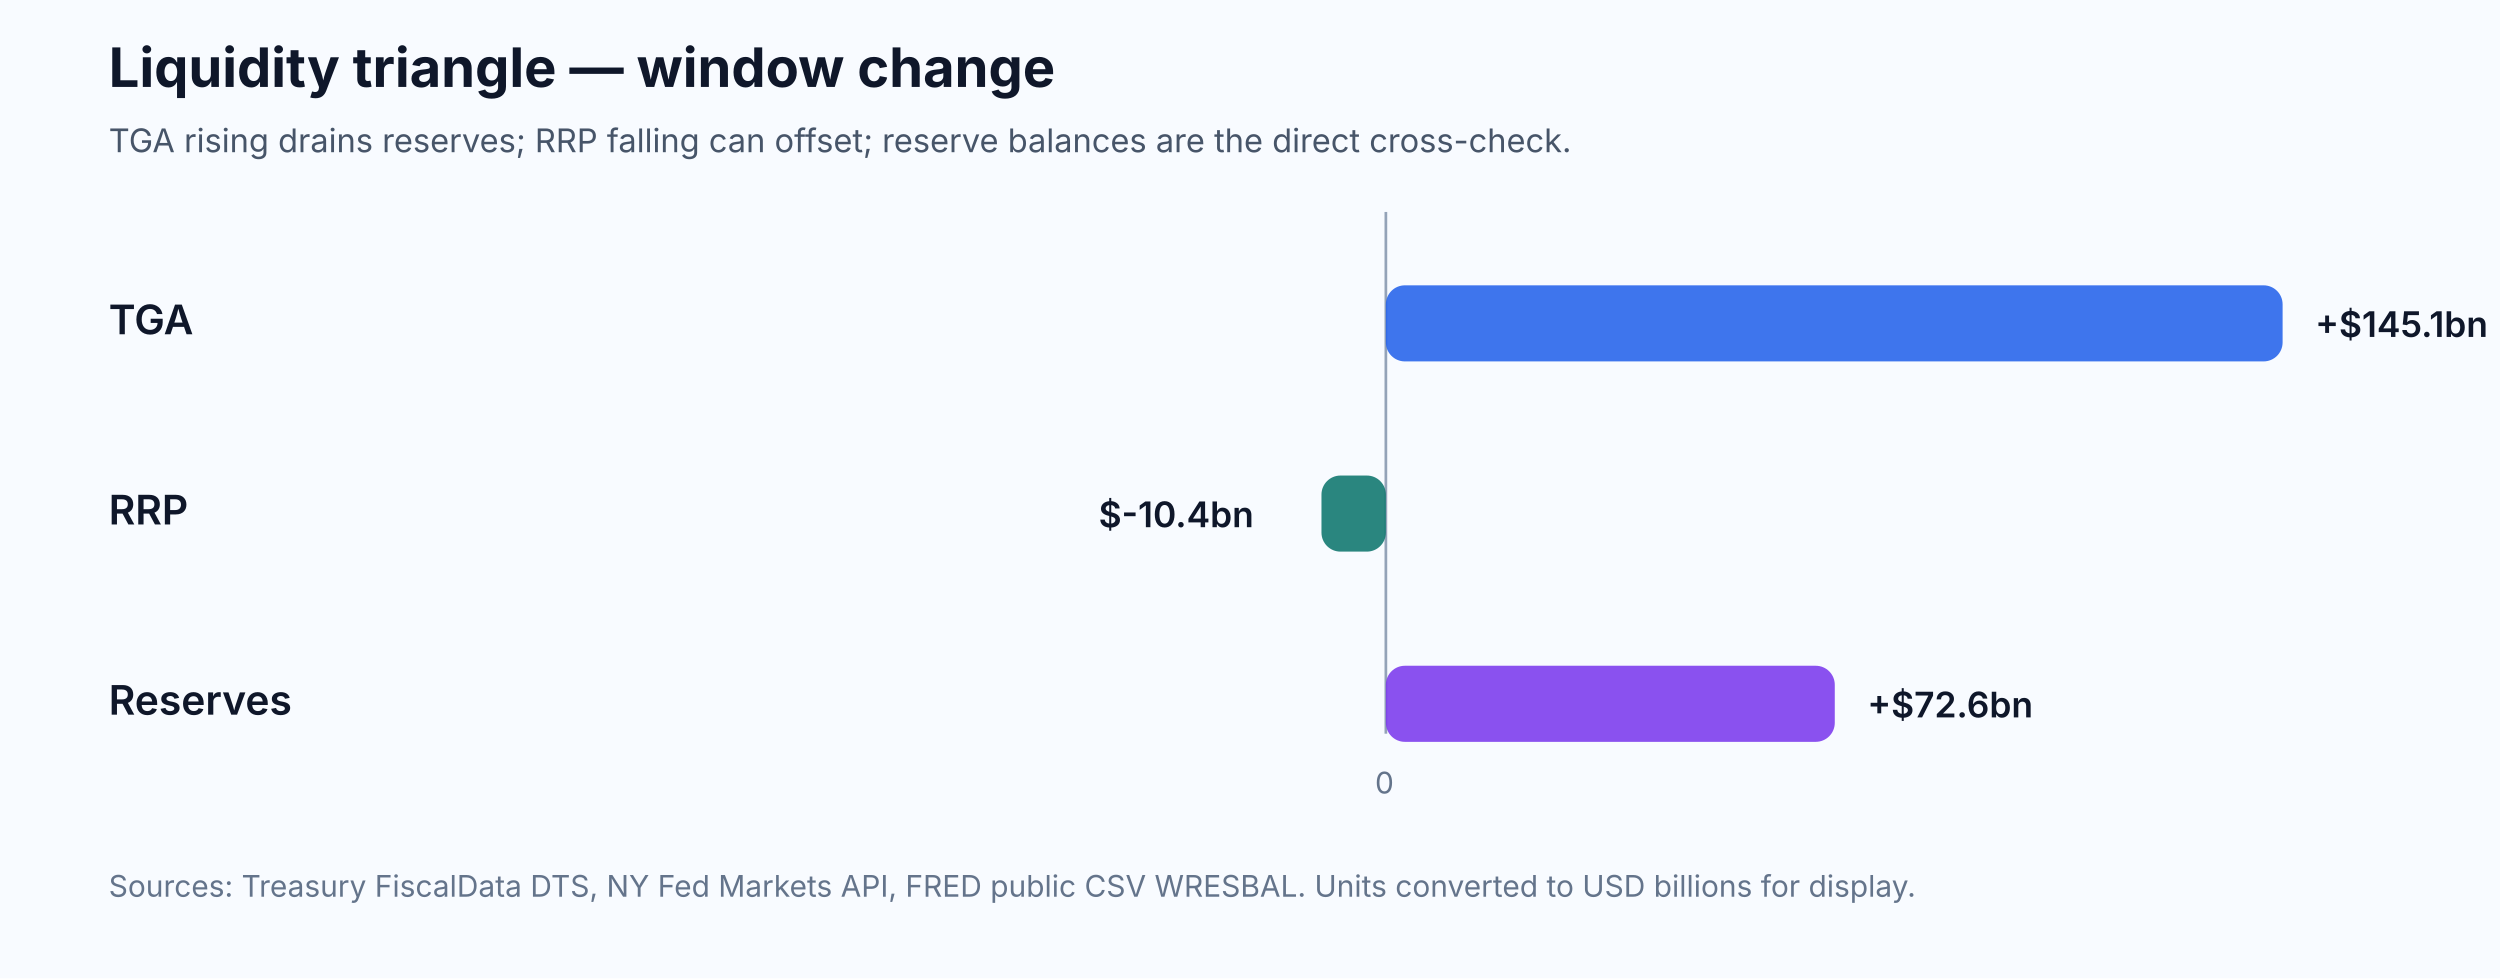
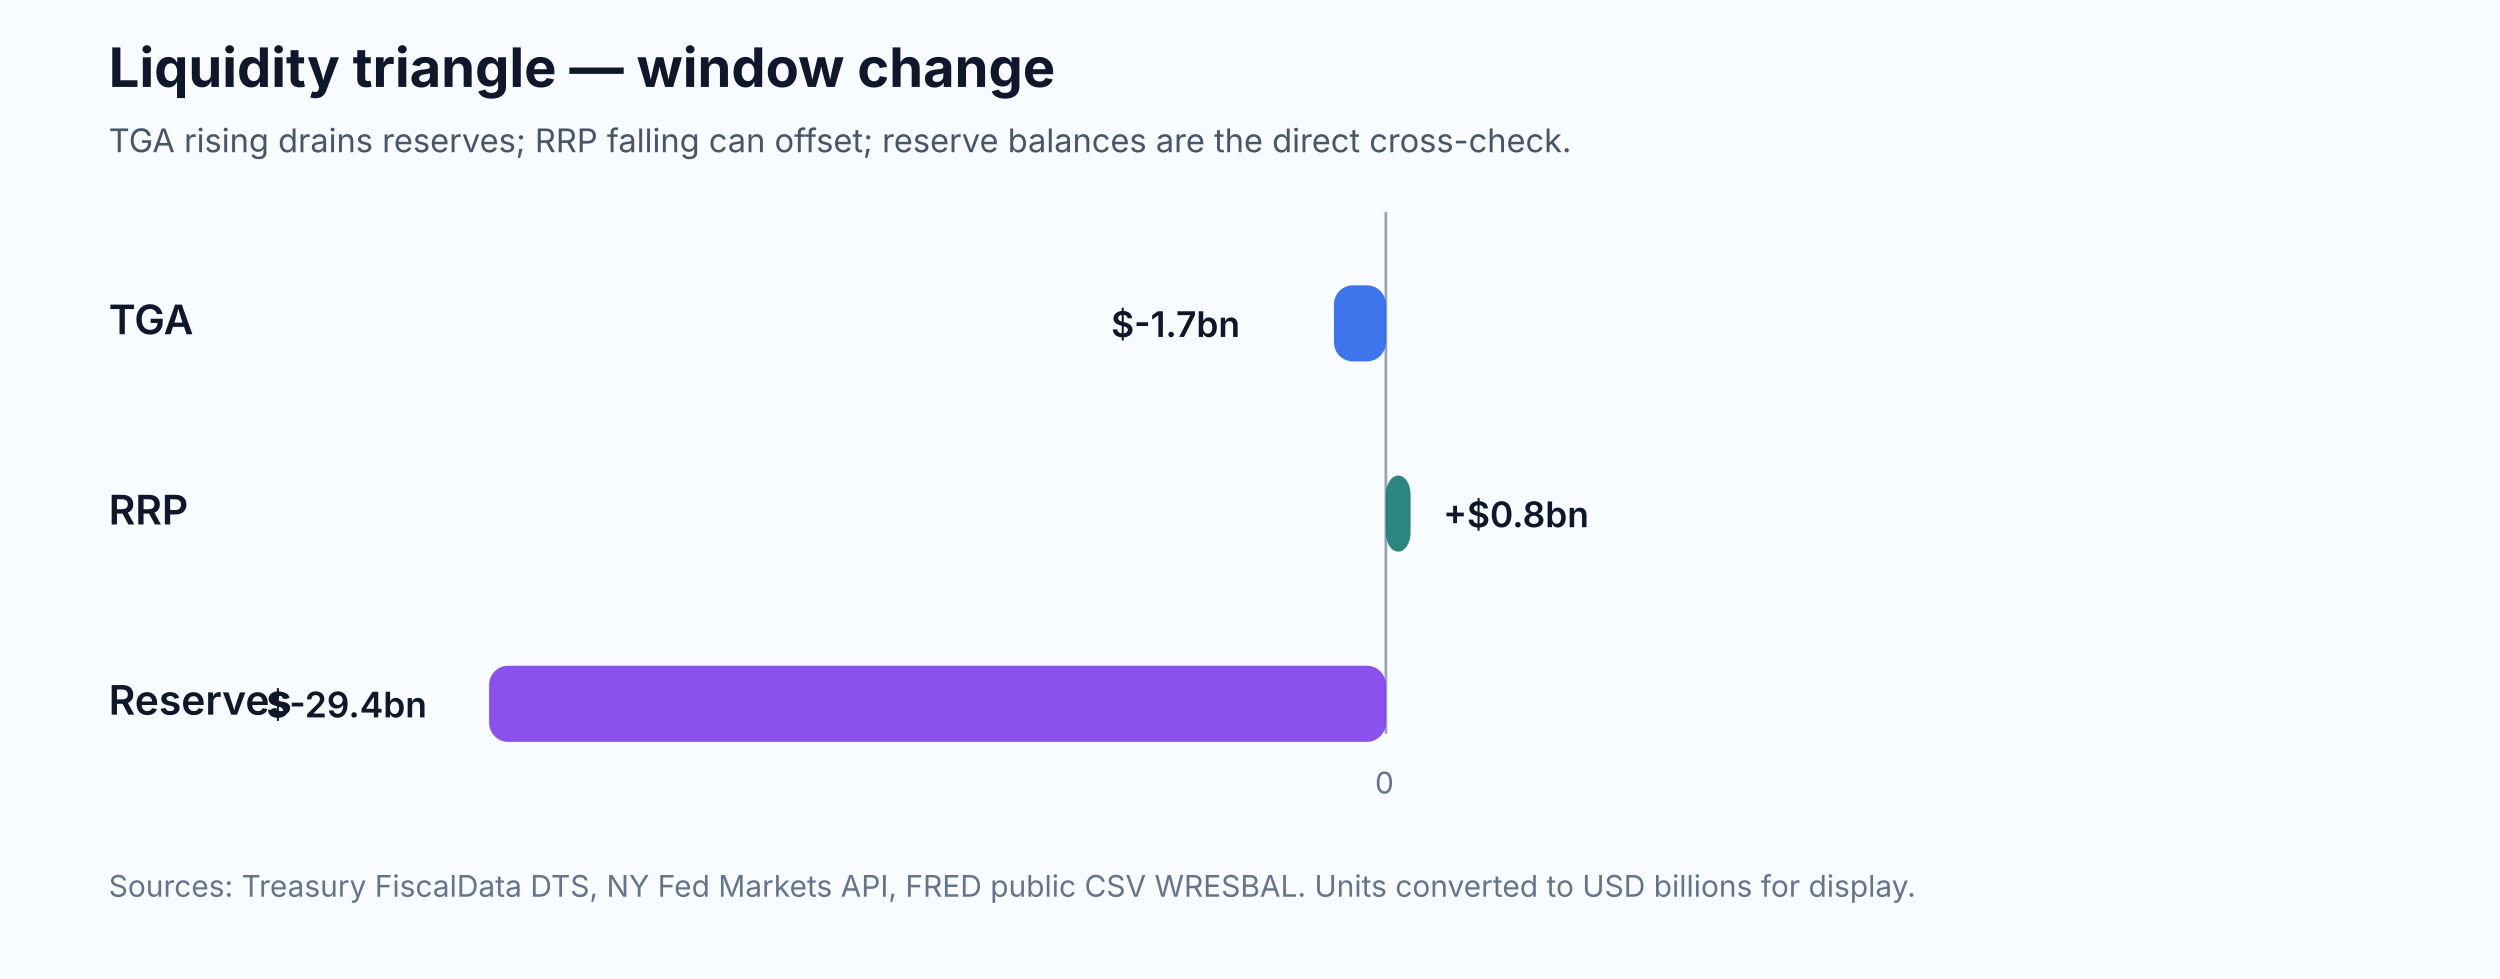
<svg xmlns="http://www.w3.org/2000/svg" width="920" height="360" viewBox="0 0 920 360">
  <rect width="100%" height="100%" fill="#f8fbff" />
  <text x="40" y="32" font-family="Inter, Arial" font-size="20" font-weight="700" fill="#0f172a">Liquidity triangle — window change</text>
  <text x="40" y="56" font-family="Inter, Arial" font-size="12" fill="#475569">TGA rising drains reserves; RRP falling can offset; reserve balances are the direct cross-check.</text>
  <line x1="510.0" y1="78" x2="510.0" y2="270" stroke="#94a3b8" stroke-width="1" />
  <text x="506.0" y="292" font-family="Inter, Arial" font-size="11" fill="#64748b">0</text>
  <text x="40" y="123" font-family="Inter, Arial" font-size="15" font-weight="600" fill="#0f172a">TGA</text>
-   <rect x="510.0" y="105" width="330.0" height="28" rx="7" fill="#2563eb" opacity="0.88" />
-   <text x="852.0" y="124" font-family="Inter, Arial" font-size="13" font-weight="600" fill="#0f172a">+$145.1bn</text>
+   <rect x="490.9" y="105" width="19.1" height="28" rx="7" fill="#2563eb" opacity="0.88" />
+   <text x="408.9" y="124" font-family="Inter, Arial" font-size="13" font-weight="600" fill="#0f172a">$-1.7bn</text>
  <text x="40" y="193" font-family="Inter, Arial" font-size="15" font-weight="600" fill="#0f172a">RRP</text>
-   <rect x="486.3" y="175" width="23.7" height="28" rx="7" fill="#0f766e" opacity="0.88" />
-   <text x="404.3" y="194" font-family="Inter, Arial" font-size="13" font-weight="600" fill="#0f172a">$-10.4bn</text>
+   <rect x="510.0" y="175" width="9.1" height="28" rx="7" fill="#0f766e" opacity="0.88" />
+   <text x="531.1" y="194" font-family="Inter, Arial" font-size="13" font-weight="600" fill="#0f172a">+$0.8bn</text>
  <text x="40" y="263" font-family="Inter, Arial" font-size="15" font-weight="600" fill="#0f172a">Reserves</text>
-   <rect x="510.0" y="245" width="165.2" height="28" rx="7" fill="#7c3aed" opacity="0.88" />
-   <text x="687.2" y="264" font-family="Inter, Arial" font-size="13" font-weight="600" fill="#0f172a">+$72.6bn</text>
+   <rect x="180.0" y="245" width="330.0" height="28" rx="7" fill="#7c3aed" opacity="0.88" />
+   <text x="98.0" y="264" font-family="Inter, Arial" font-size="13" font-weight="600" fill="#0f172a">$-29.4bn</text>
  <text x="40" y="330" font-family="Inter, Arial" font-size="11" fill="#64748b">Sources: Treasury FiscalData DTS, NY Fed Markets API, FRED public CSV WRESBAL. Units converted to USD billions for display.</text>
</svg>
